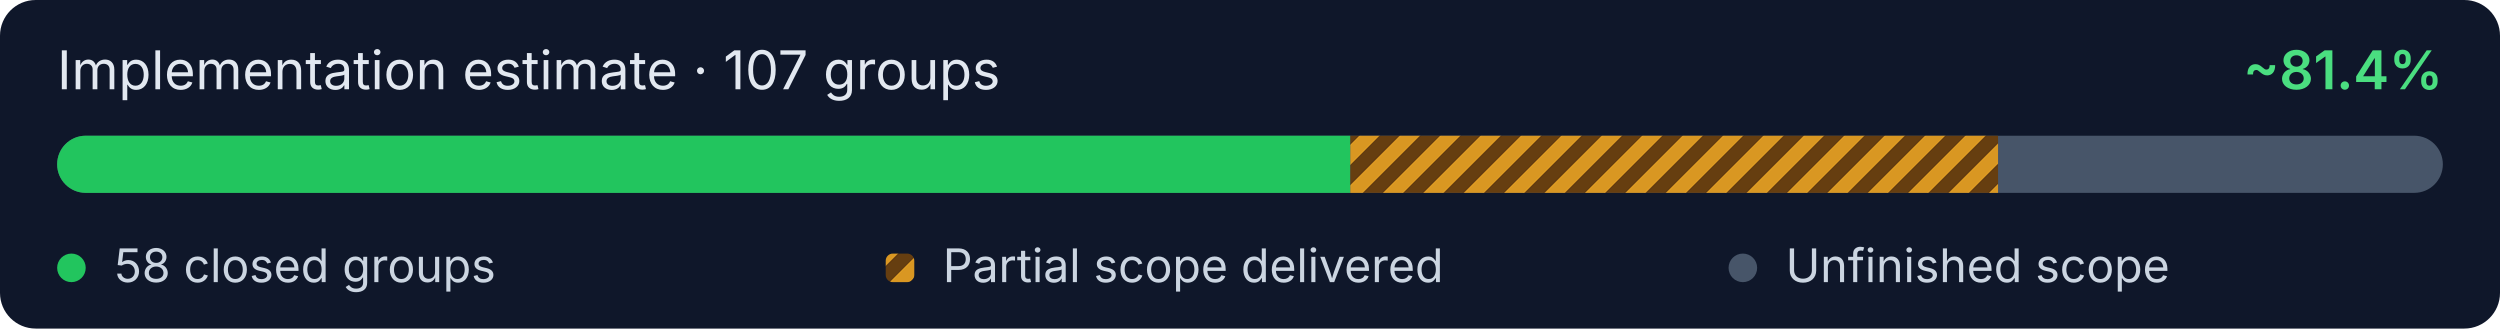
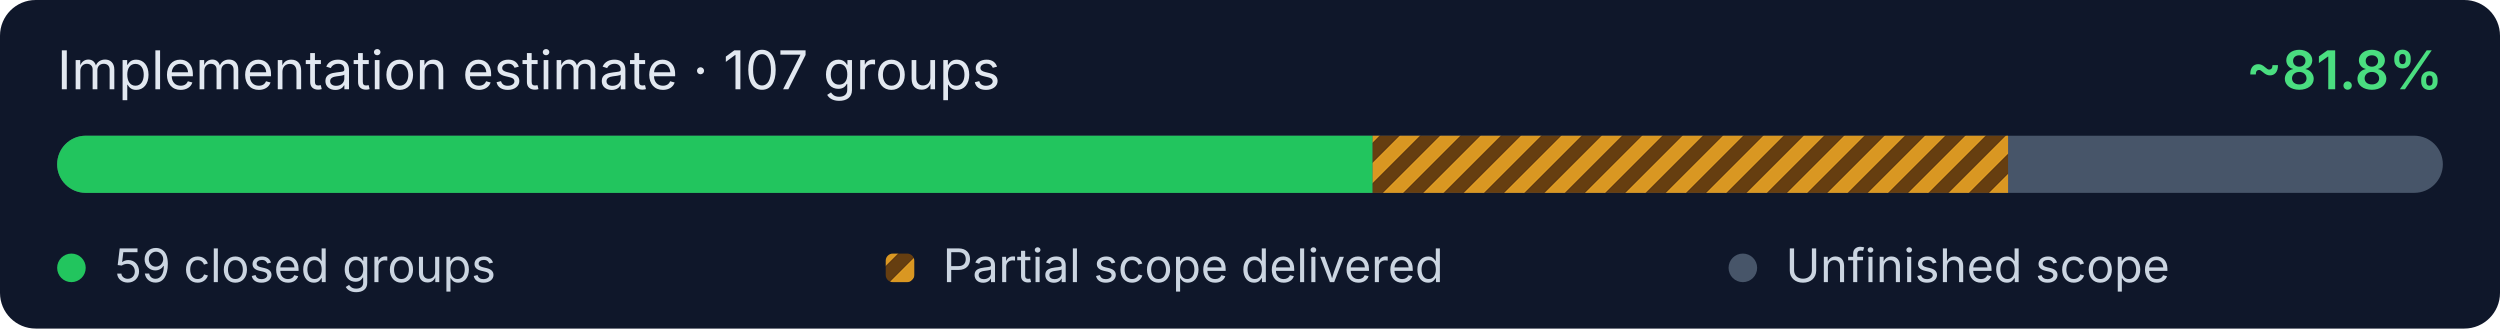
<svg xmlns="http://www.w3.org/2000/svg" width="700" height="92" viewBox="0 0 700 92" role="img" aria-labelledby="title description">
  <defs>
    <clipPath id="track">
      <rect x="16" y="38" width="668" height="16" rx="8" />
    </clipPath>
    <pattern id="partial" width="8" height="8" patternUnits="userSpaceOnUse" patternTransform="rotate(45)">
      <rect width="8" height="8" fill="#663e10" />
      <rect width="4" height="8" fill="#d99722" />
    </pattern>
  </defs>
  <rect width="700" height="92" rx="10" fill="#0f172a" />
  <g font-family="system-ui, -apple-system, BlinkMacSystemFont, 'Segoe UI', sans-serif">
    <text x="16" y="25" font-size="15" fill="#e2e8f0">Implementation estimate · 107 groups</text>
-     <text x="684" y="25" text-anchor="end" font-size="15" font-weight="600" fill="#4ade80">~81.4%</text>
+     <text x="684" y="25" text-anchor="end" font-size="15" font-weight="600" fill="#4ade80">~81.8%</text>
    <g clip-path="url(#track)">
      <rect x="16" y="38" width="668" height="16" fill="#475569" />
-       <rect id="closed-segment" x="16" y="38" width="362.093" height="16" fill="#22c55e" />
-       <rect id="partial-segment" x="378.093" y="38" width="181.359" height="16" fill="url(#partial)" />
+       <rect id="closed-segment" x="16" y="38" width="368.336" height="16" fill="#22c55e" />
+       <rect id="partial-segment" x="384.336" y="38" width="177.925" height="16" fill="url(#partial)" />
    </g>
    <circle cx="20" cy="75" r="4" fill="#22c55e" />
-     <text x="32" y="79" font-size="13" fill="#cbd5e1">58 closed groups</text>
+     <text x="32" y="79" font-size="13" fill="#cbd5e1">59 closed groups</text>
    <rect x="248" y="71" width="8" height="8" rx="2" fill="url(#partial)" />
    <text x="264" y="79" font-size="13" fill="#cbd5e1">Partial scope delivered</text>
    <circle cx="488" cy="75" r="4" fill="#475569" />
    <text x="500" y="79" font-size="13" fill="#cbd5e1">Unfinished scope</text>
  </g>
</svg>
